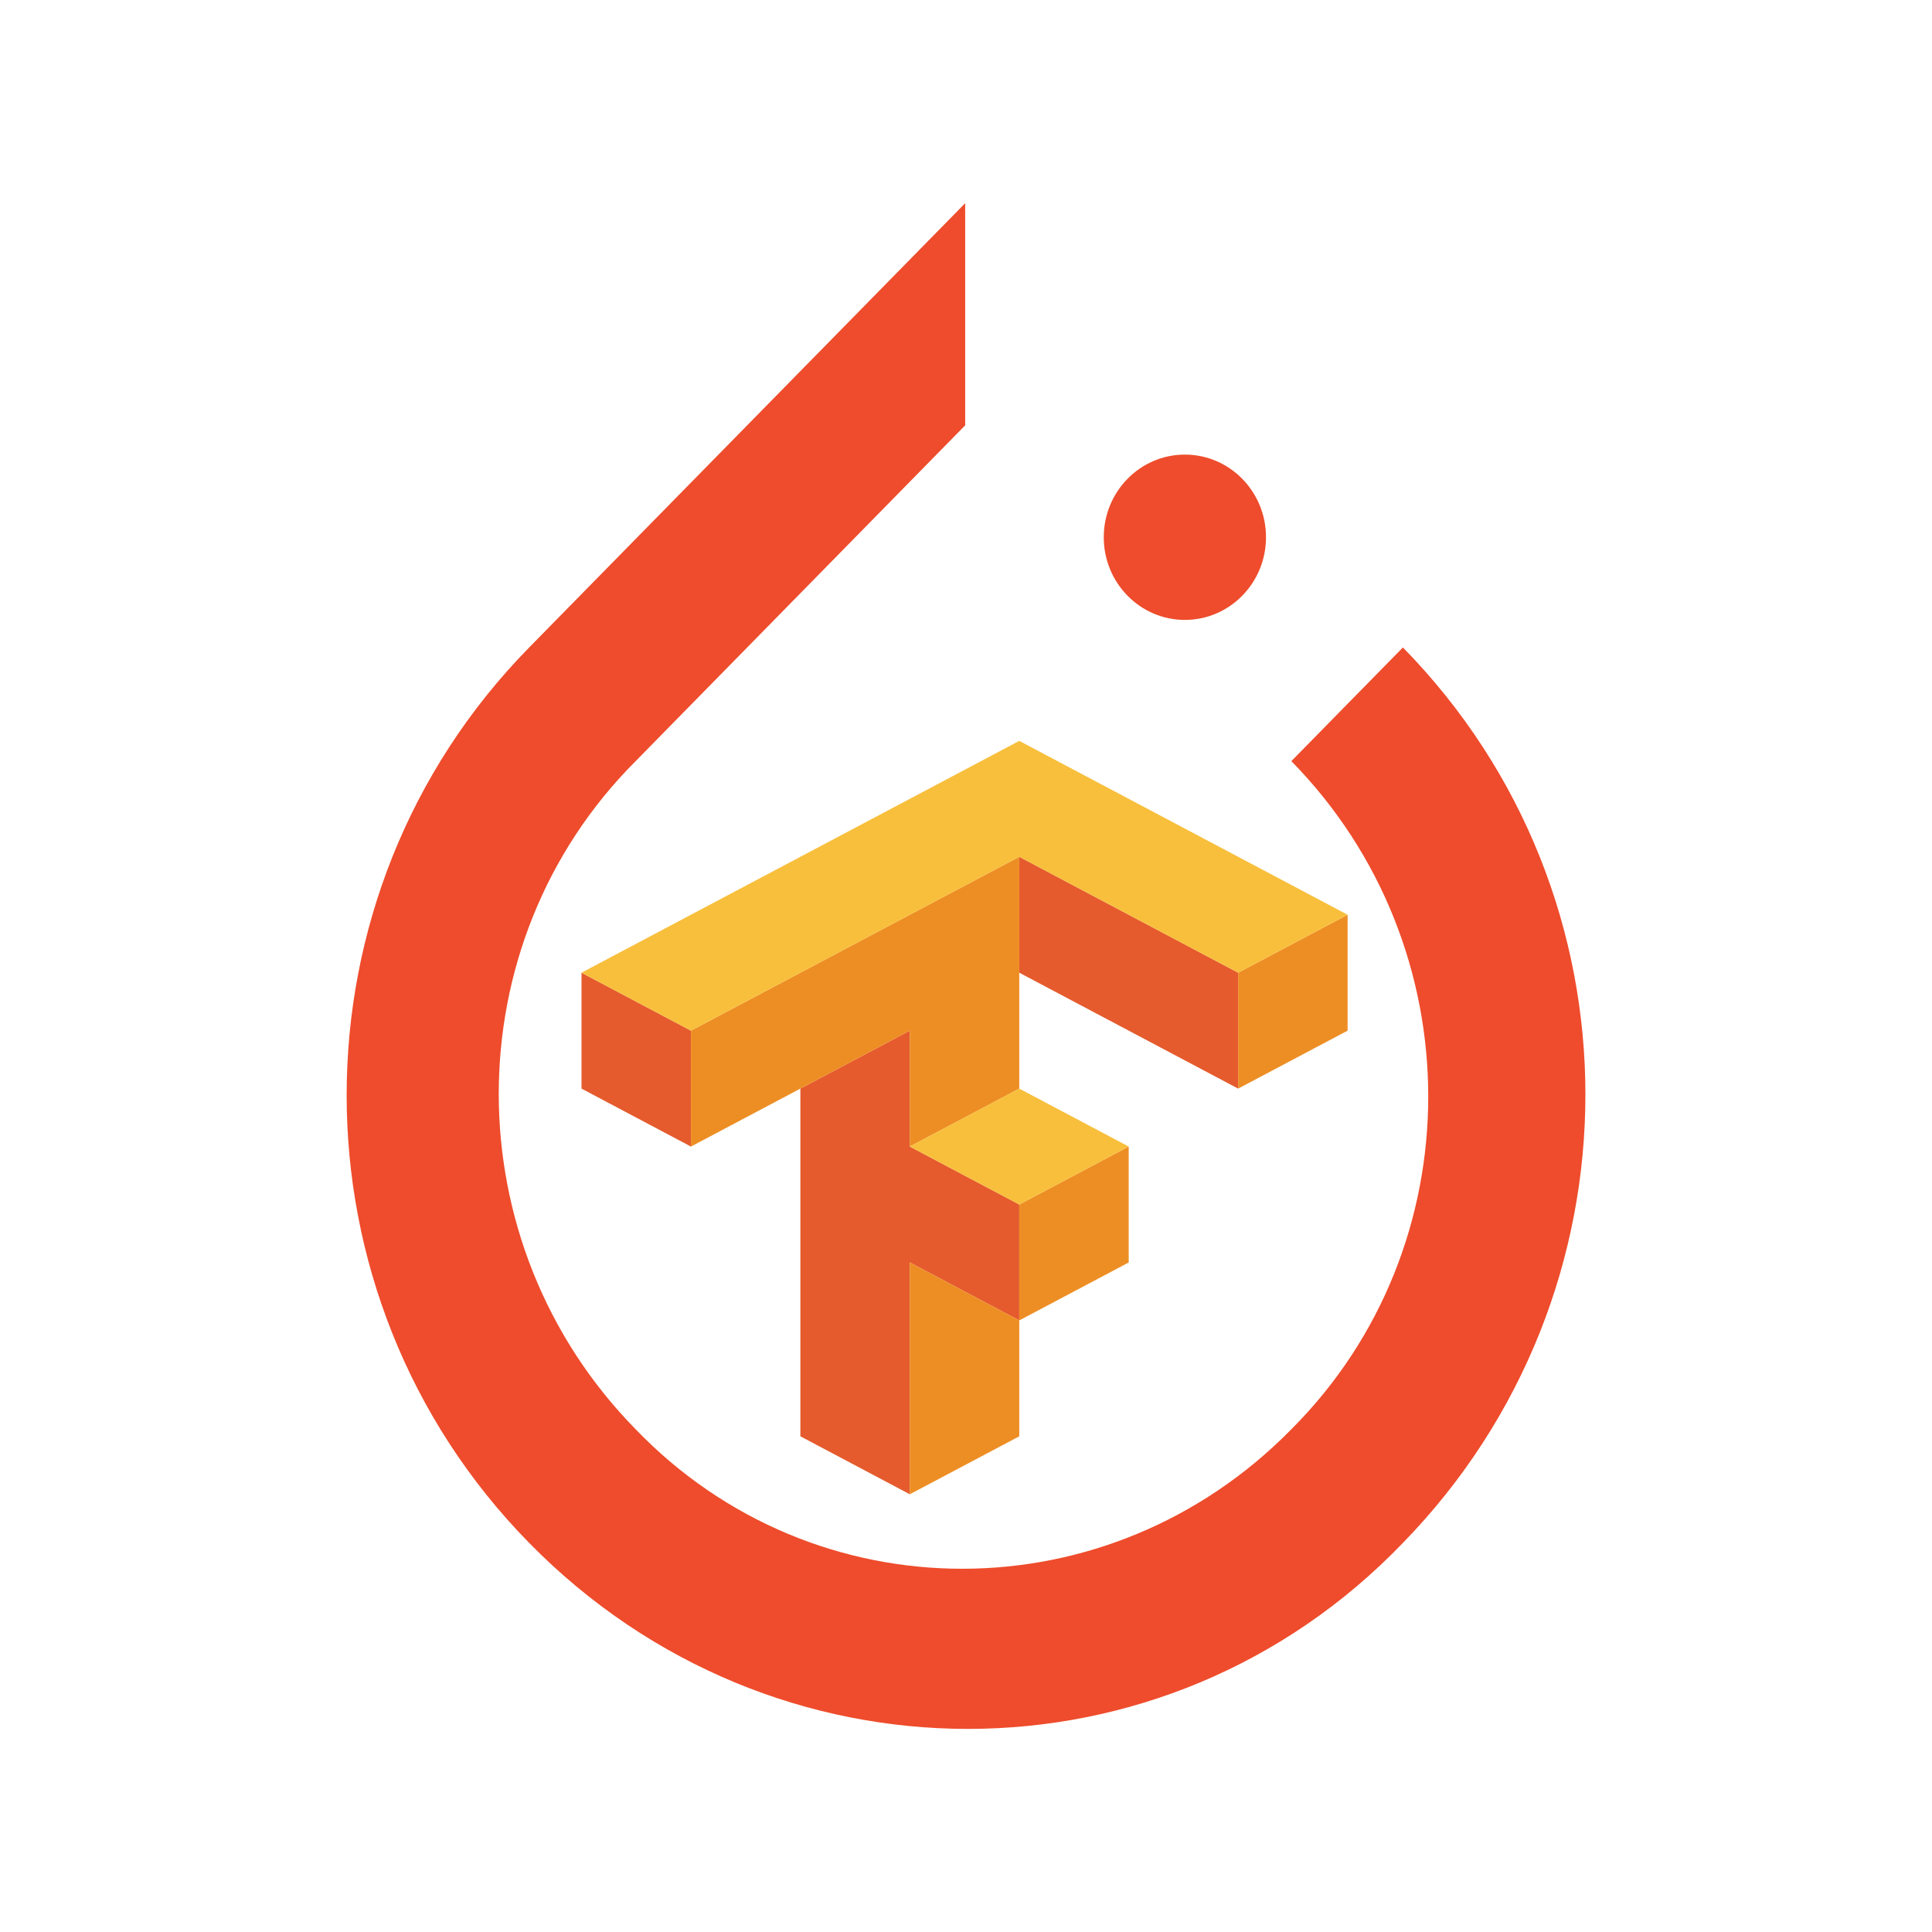
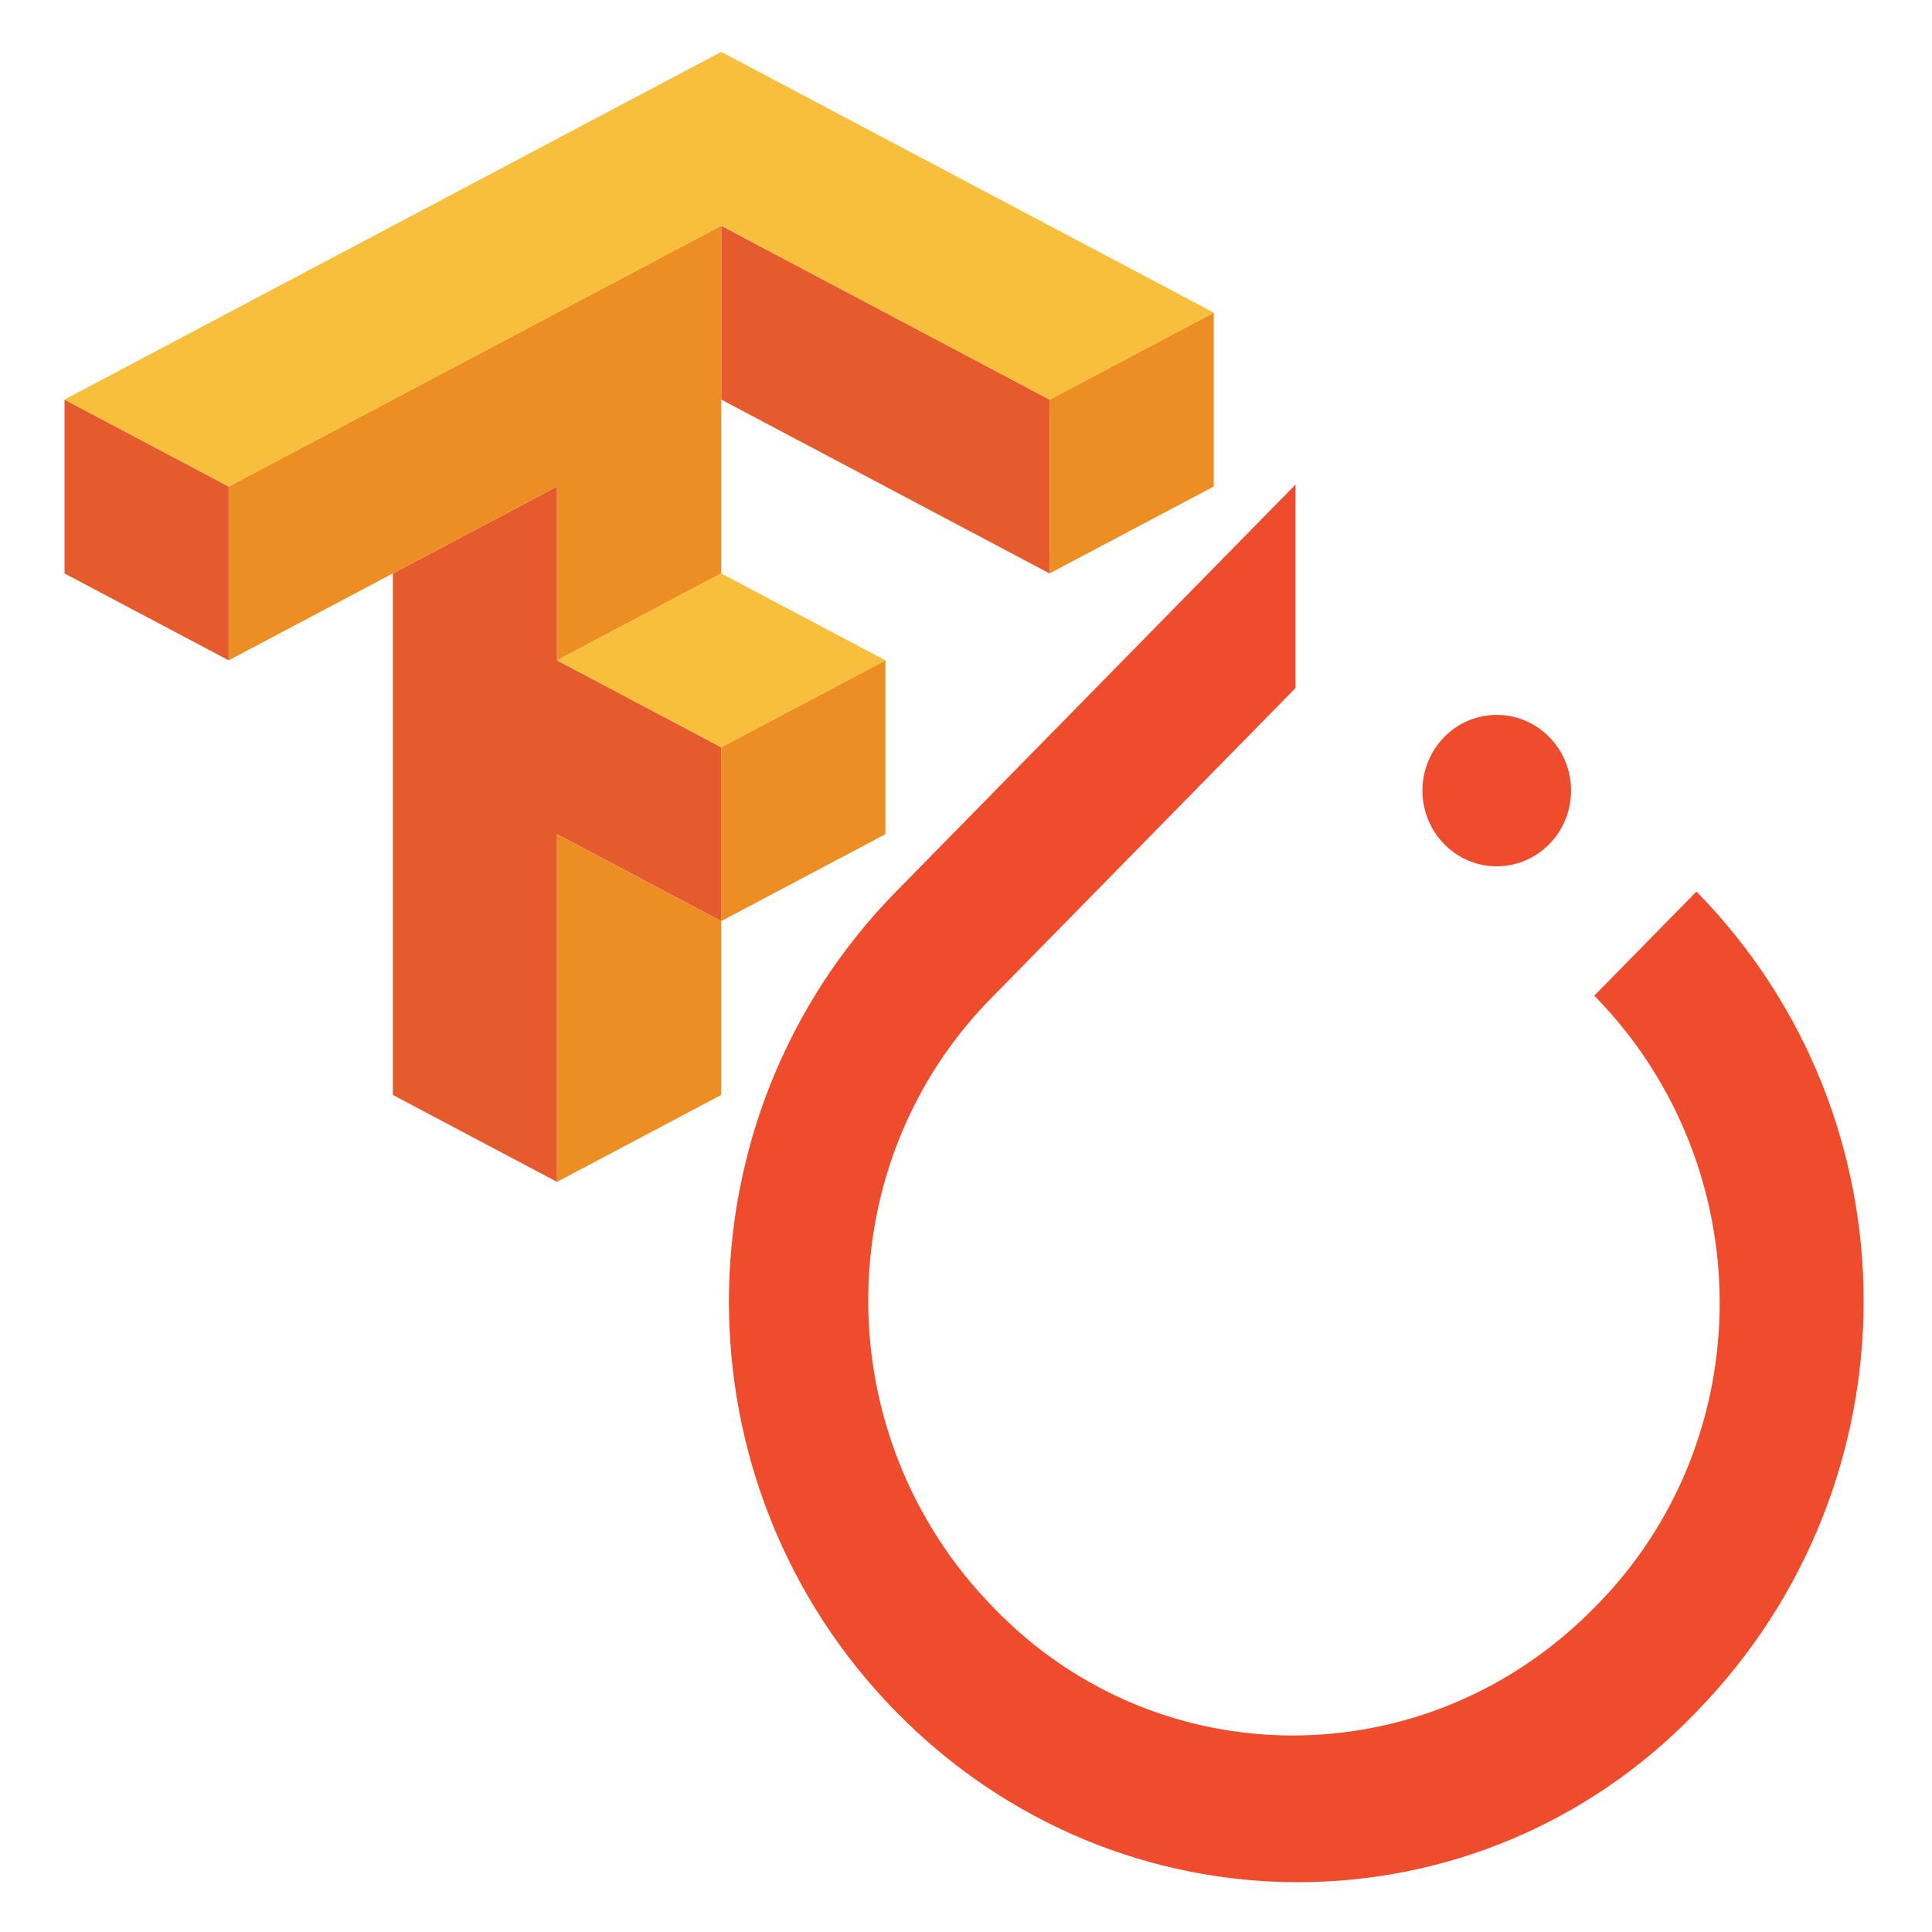
<svg xmlns="http://www.w3.org/2000/svg" version="1.1" width="1000" height="1000" viewBox="0 0 1000 1000" xml:space="preserve">
  <defs>
</defs>
  <rect x="0" y="0" width="100%" height="100%" fill="rgba(255,255,255,0)" />
-   <g transform="matrix(1 0 0 1 500 500)" id="272864">
+   <g transform="matrix(2.2943 0 0 2.3378 670.9494 612.5189)" id="826511">
+     <path style="stroke: none; stroke-width: 0; stroke-dasharray: none; stroke-linecap: butt; stroke-dashoffset: 0; stroke-linejoin: miter; stroke-miterlimit: 4; is-custom-font: none; font-file-url: none; fill: rgb(238,76,44); fill-rule: nonzero; opacity: 1;" vector-effect="non-scaling-stroke" transform=" translate(-128, -154.7176)" d="M 218.281 90.106 C 268.573 140.398 268.573 221.075 218.281 271.716 C 169.037 322.008 88.011 322.008 37.719 271.716 C -12.573 221.424 -12.573 140.398 37.719 90.106 L 127.825 0 L 127.825 45.053 L 119.443 53.435 L 59.722 113.157 C 22.003 150.177 22.003 210.947 59.722 248.666 C 96.742 286.385 157.512 286.385 195.231 248.666 C 232.95 211.645 232.95 150.876 195.231 113.157 L 218.281 90.106 Z M 173.228 84.518 C 163.969 84.518 156.464 77.013 156.464 67.754 C 156.464 58.496 163.969 50.99 173.228 50.99 C 182.486 50.99 189.992 58.496 189.992 67.754 C 189.992 77.013 182.486 84.518 173.228 84.518 Z" stroke-linecap="round" />
+   </g>
+   <g transform="matrix(0.7989 0 0 0.7326 331.9567 319.8995)" id="872048">
    <g style="" vector-effect="non-scaling-stroke">
-       <g transform="matrix(1 0 0 1 -450 -450)">
-         <rect style="stroke: none; stroke-width: 1; stroke-dasharray: none; stroke-linecap: butt; stroke-dashoffset: 0; stroke-linejoin: miter; stroke-miterlimit: 4; is-custom-font: none; font-file-url: none; fill: rgb(255,255,255); fill-rule: nonzero; opacity: 1;" x="-50" y="-50" rx="0" ry="0" width="100" height="100" />
+       <g transform="matrix(2.9197 0 0 2.9197 -54.6185 60.5892)" id="433241">
+         <path style="stroke: none; stroke-width: 1; stroke-dasharray: none; stroke-linecap: butt; stroke-dashoffset: 0; stroke-linejoin: miter; stroke-miterlimit: 4; is-custom-font: none; font-file-url: none; fill: rgb(229,91,45); fill-rule: nonzero; opacity: 1;" transform=" translate(-109.2935, -157.7521)" d="M 145.726 42.065 L 145.726 84.135 L 218.587 126.204 L 218.587 84.135 L 145.726 42.065 Z M -1.98726454e-7 84.135 L -1.98726454e-7 126.204 L 36.43 147.235 L 36.43 105.17 L -1.98726454e-7 84.135 Z M 109.291 105.17 L 72.861 126.204 L 72.861 252.404 L 109.291 273.439 L 109.291 189.304 L 145.726 210.339 L 145.726 168.27 L 109.291 147.235 L 109.291 105.17 Z" stroke-linecap="round" />
      </g>
-       <g transform="matrix(2.5046 0 0 2.5521 0.0147 0.0239)" id="714308">
-         <path style="stroke: none; stroke-width: 1; stroke-dasharray: none; stroke-linecap: butt; stroke-dashoffset: 0; stroke-linejoin: miter; stroke-miterlimit: 4; is-custom-font: none; font-file-url: none; fill: rgb(238,76,44); fill-rule: nonzero; opacity: 1;" vector-effect="non-scaling-stroke" transform=" translate(-128, -154.7176)" d="M 218.281 90.106 C 268.573 140.398 268.573 221.075 218.281 271.716 C 169.037 322.008 88.011 322.008 37.719 271.716 C -12.573 221.424 -12.573 140.398 37.719 90.106 L 127.825 0 L 127.825 45.053 L 119.443 53.435 L 59.722 113.157 C 22.003 150.177 22.003 210.947 59.722 248.666 C 96.742 286.385 157.512 286.385 195.231 248.666 C 232.95 211.645 232.95 150.876 195.231 113.157 L 218.281 90.106 Z M 173.228 84.518 C 163.969 84.518 156.464 77.013 156.464 67.754 C 156.464 58.496 163.969 50.99 173.228 50.99 C 182.486 50.99 189.992 58.496 189.992 67.754 C 189.992 77.013 182.486 84.518 173.228 84.518 Z" stroke-linecap="round" />
+       <g transform="matrix(2.9197 0 0 2.9197 51.754 60.5892)" id="595784">
+         <path style="stroke: none; stroke-width: 1; stroke-dasharray: none; stroke-linecap: butt; stroke-dashoffset: 0; stroke-linejoin: miter; stroke-miterlimit: 4; is-custom-font: none; font-file-url: none; fill: rgb(237,142,36); fill-rule: nonzero; opacity: 1;" transform=" translate(-145.7261, -157.7521)" d="M 145.726 42.065 L 36.43 105.17 L 36.43 147.235 L 109.291 105.17 L 109.291 147.235 L 145.726 126.204 L 145.726 42.065 Z M 255.022 63.1 L 218.587 84.135 L 218.587 126.204 L 255.022 105.17 L 255.022 63.1 Z M 182.157 147.235 L 145.726 168.27 L 145.726 210.339 L 182.157 189.304 L 182.157 147.235 Z M 145.726 210.339 L 109.291 189.304 L 109.291 273.439 L 145.726 252.404 L 145.726 210.339 Z" stroke-linecap="round" />
      </g>
-       <g transform="matrix(1.5549 0 0 1.4261 -29.0796 108.4524)" id="399450">
-         <path style="stroke: none; stroke-width: 1; stroke-dasharray: none; stroke-linecap: butt; stroke-dashoffset: 0; stroke-linejoin: miter; stroke-miterlimit: 4; is-custom-font: none; font-file-url: none; fill: rgb(229,91,45); fill-rule: nonzero; opacity: 1;" vector-effect="non-scaling-stroke" transform=" translate(-109.2935, -157.7521)" d="M 145.726 42.065 L 145.726 84.135 L 218.587 126.204 L 218.587 84.135 L 145.726 42.065 Z M -1.98726454e-7 84.135 L -1.98726454e-7 126.204 L 36.43 147.235 L 36.43 105.17 L -1.98726454e-7 84.135 Z M 109.291 105.17 L 72.861 126.204 L 72.861 252.404 L 109.291 273.439 L 109.291 189.304 L 145.726 210.339 L 145.726 168.27 L 109.291 147.235 L 109.291 105.17 Z" stroke-linecap="round" />
-       </g>
-       <g transform="matrix(1.5549 0 0 1.4261 27.5707 108.4524)" id="399450">
-         <path style="stroke: none; stroke-width: 1; stroke-dasharray: none; stroke-linecap: butt; stroke-dashoffset: 0; stroke-linejoin: miter; stroke-miterlimit: 4; is-custom-font: none; font-file-url: none; fill: rgb(237,142,36); fill-rule: nonzero; opacity: 1;" vector-effect="non-scaling-stroke" transform=" translate(-145.7261, -157.7521)" d="M 145.726 42.065 L 36.43 105.17 L 36.43 147.235 L 109.291 105.17 L 109.291 147.235 L 145.726 126.204 L 145.726 42.065 Z M 255.022 63.1 L 218.587 84.135 L 218.587 126.204 L 255.022 105.17 L 255.022 63.1 Z M 182.157 147.235 L 145.726 168.27 L 145.726 210.339 L 182.157 189.304 L 182.157 147.235 Z M 145.726 210.339 L 109.291 189.304 L 109.291 273.439 L 145.726 252.404 L 145.726 210.339 Z" stroke-linecap="round" />
-       </g>
-       <g transform="matrix(1.5549 0 0 1.4261 -0.7534 3.4651)" id="399450">
-         <path style="stroke: none; stroke-width: 1; stroke-dasharray: none; stroke-linecap: butt; stroke-dashoffset: 0; stroke-linejoin: miter; stroke-miterlimit: 4; is-custom-font: none; font-file-url: none; fill: rgb(248,191,60); fill-rule: nonzero; opacity: 1;" vector-effect="non-scaling-stroke" transform=" translate(-127.5109, -84.1348)" d="M 145.726 -0 L -1.98726454e-7 84.135 L 36.43 105.17 L 145.726 42.065 L 218.587 84.135 L 255.022 63.1 L 145.726 -0 Z M 145.726 126.204 L 109.291 147.235 L 145.726 168.27 L 182.157 147.235 L 145.726 126.204 Z" stroke-linecap="round" />
+       <g transform="matrix(2.9197 0 0 2.9197 -1.4292 -154.3518)" id="162490">
+         <path style="stroke: none; stroke-width: 1; stroke-dasharray: none; stroke-linecap: butt; stroke-dashoffset: 0; stroke-linejoin: miter; stroke-miterlimit: 4; is-custom-font: none; font-file-url: none; fill: rgb(248,191,60); fill-rule: nonzero; opacity: 1;" transform=" translate(-127.5109, -84.1348)" d="M 145.726 -0 L -1.98726454e-7 84.135 L 36.43 105.17 L 145.726 42.065 L 218.587 84.135 L 255.022 63.1 L 145.726 -0 Z M 145.726 126.204 L 109.291 147.235 L 145.726 168.27 L 182.157 147.235 L 145.726 126.204 Z" stroke-linecap="round" />
      </g>
    </g>
  </g>
</svg>
